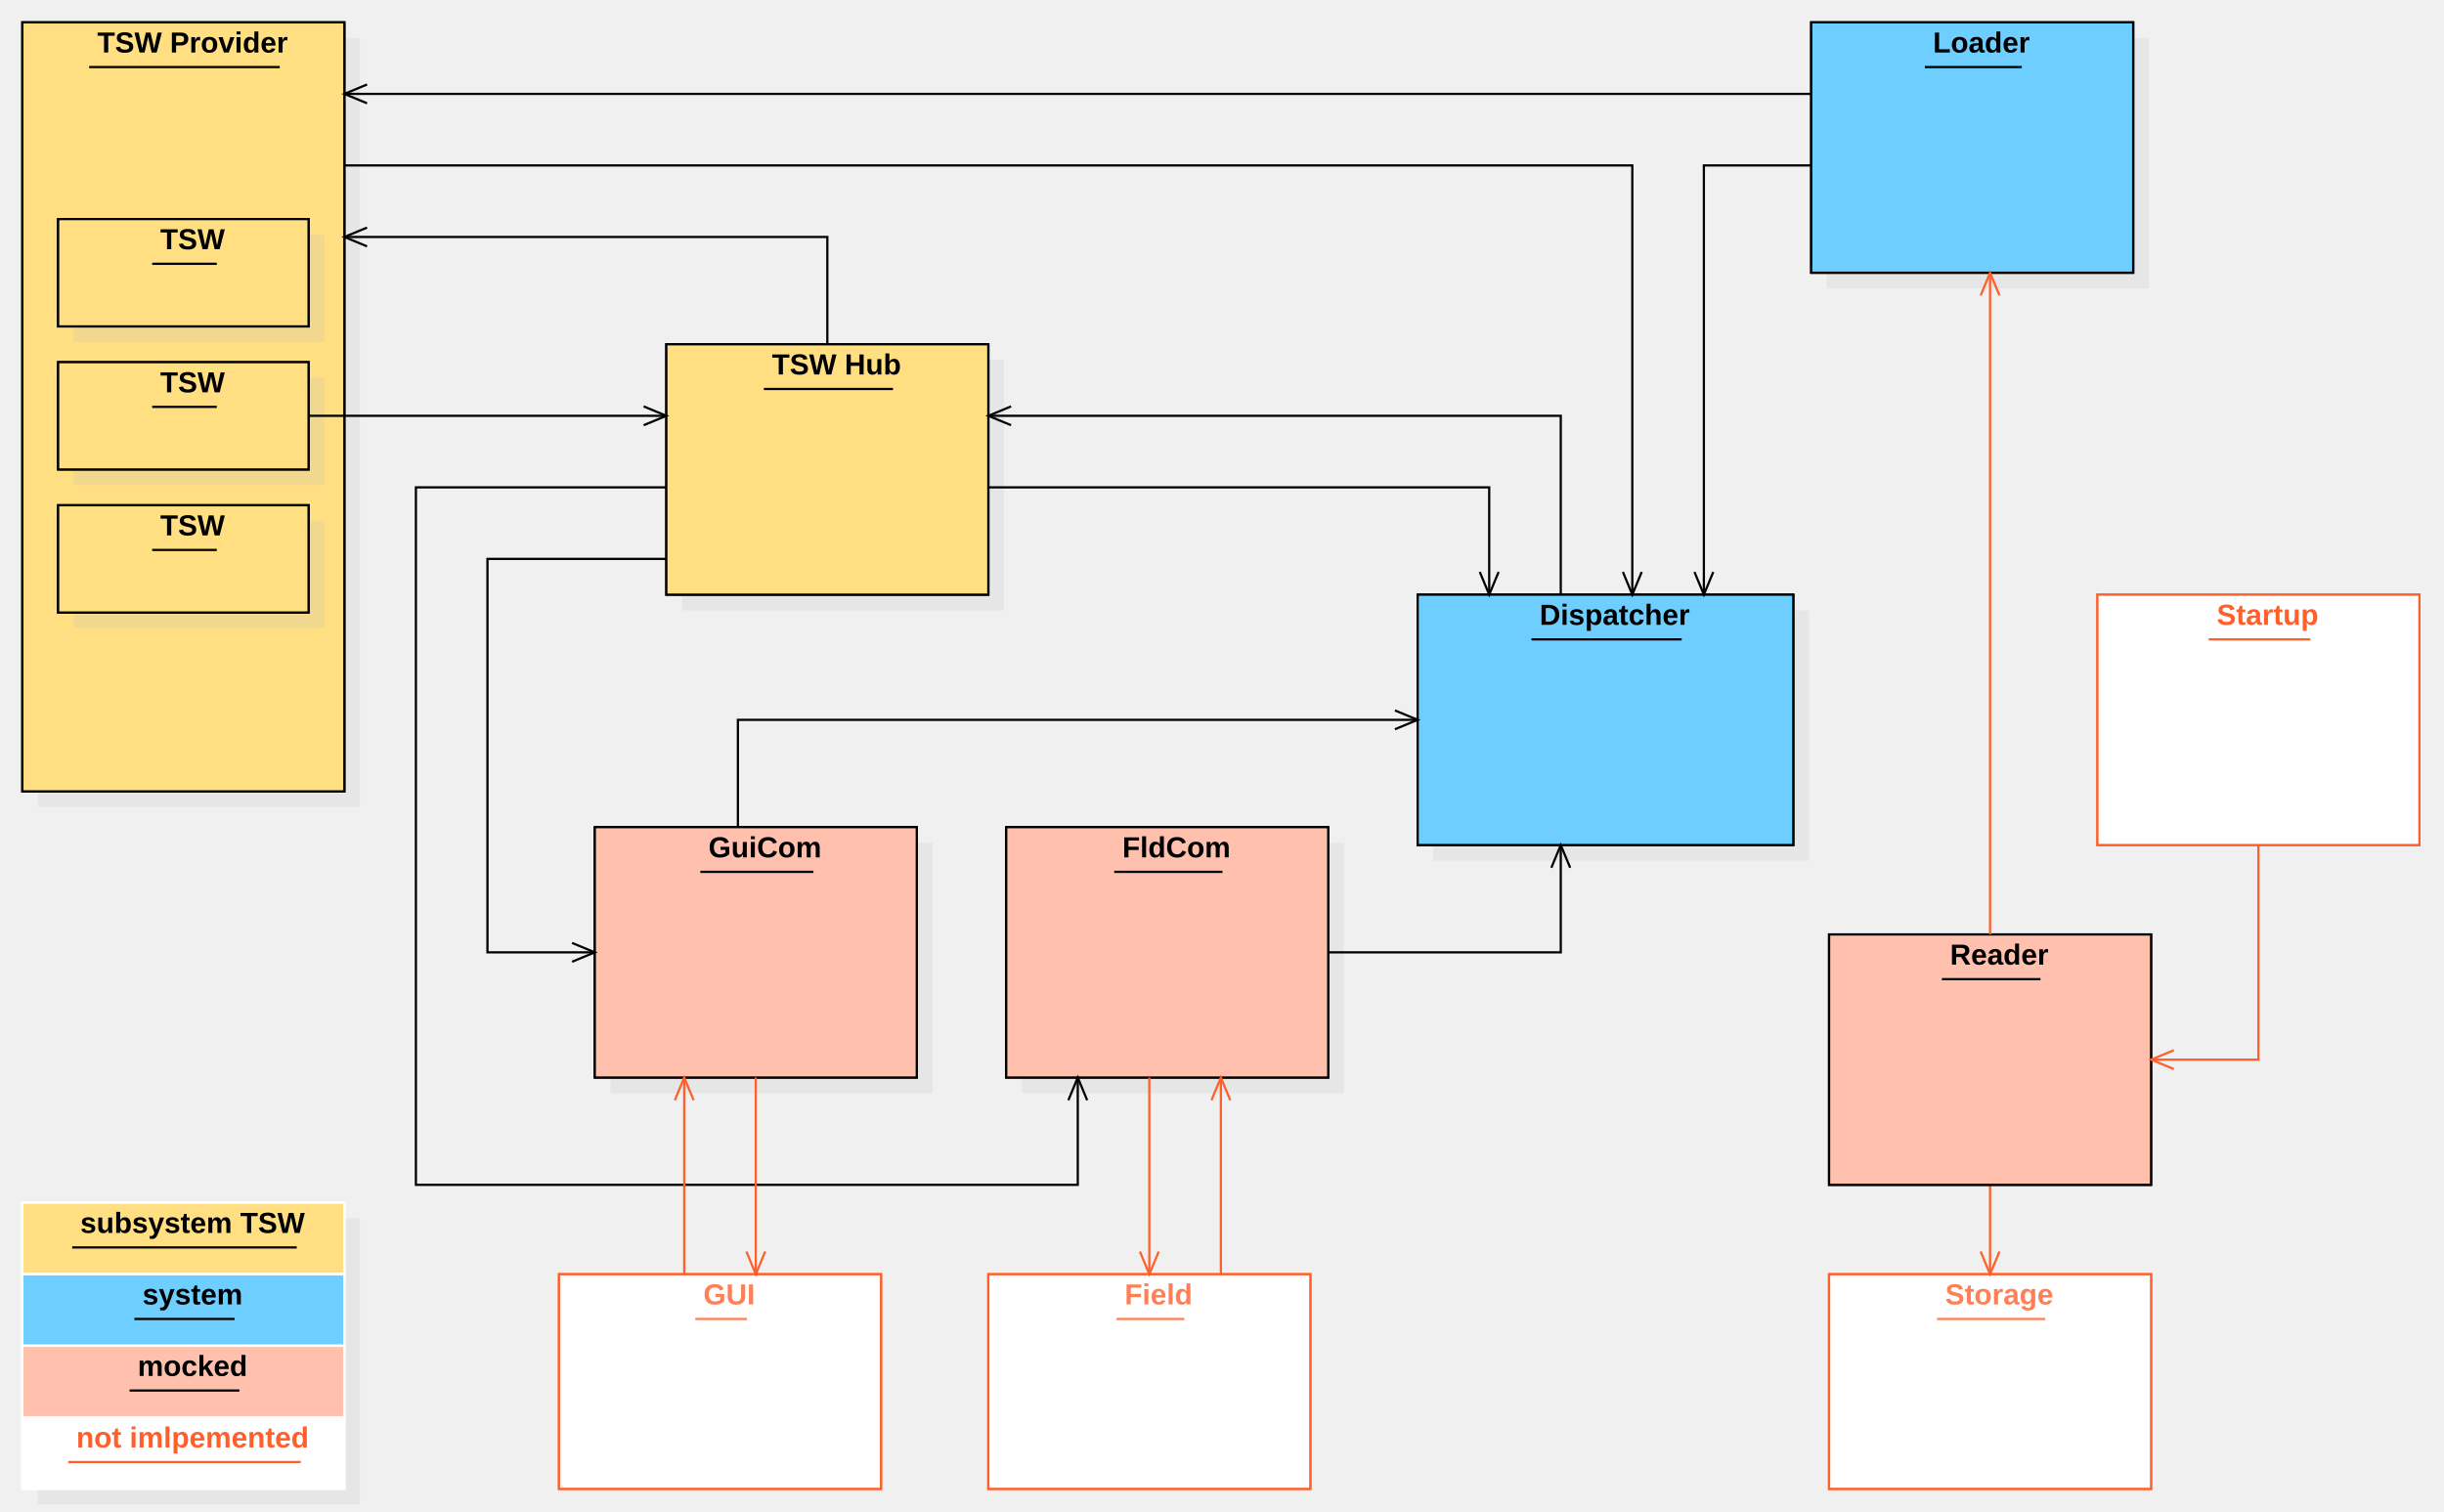
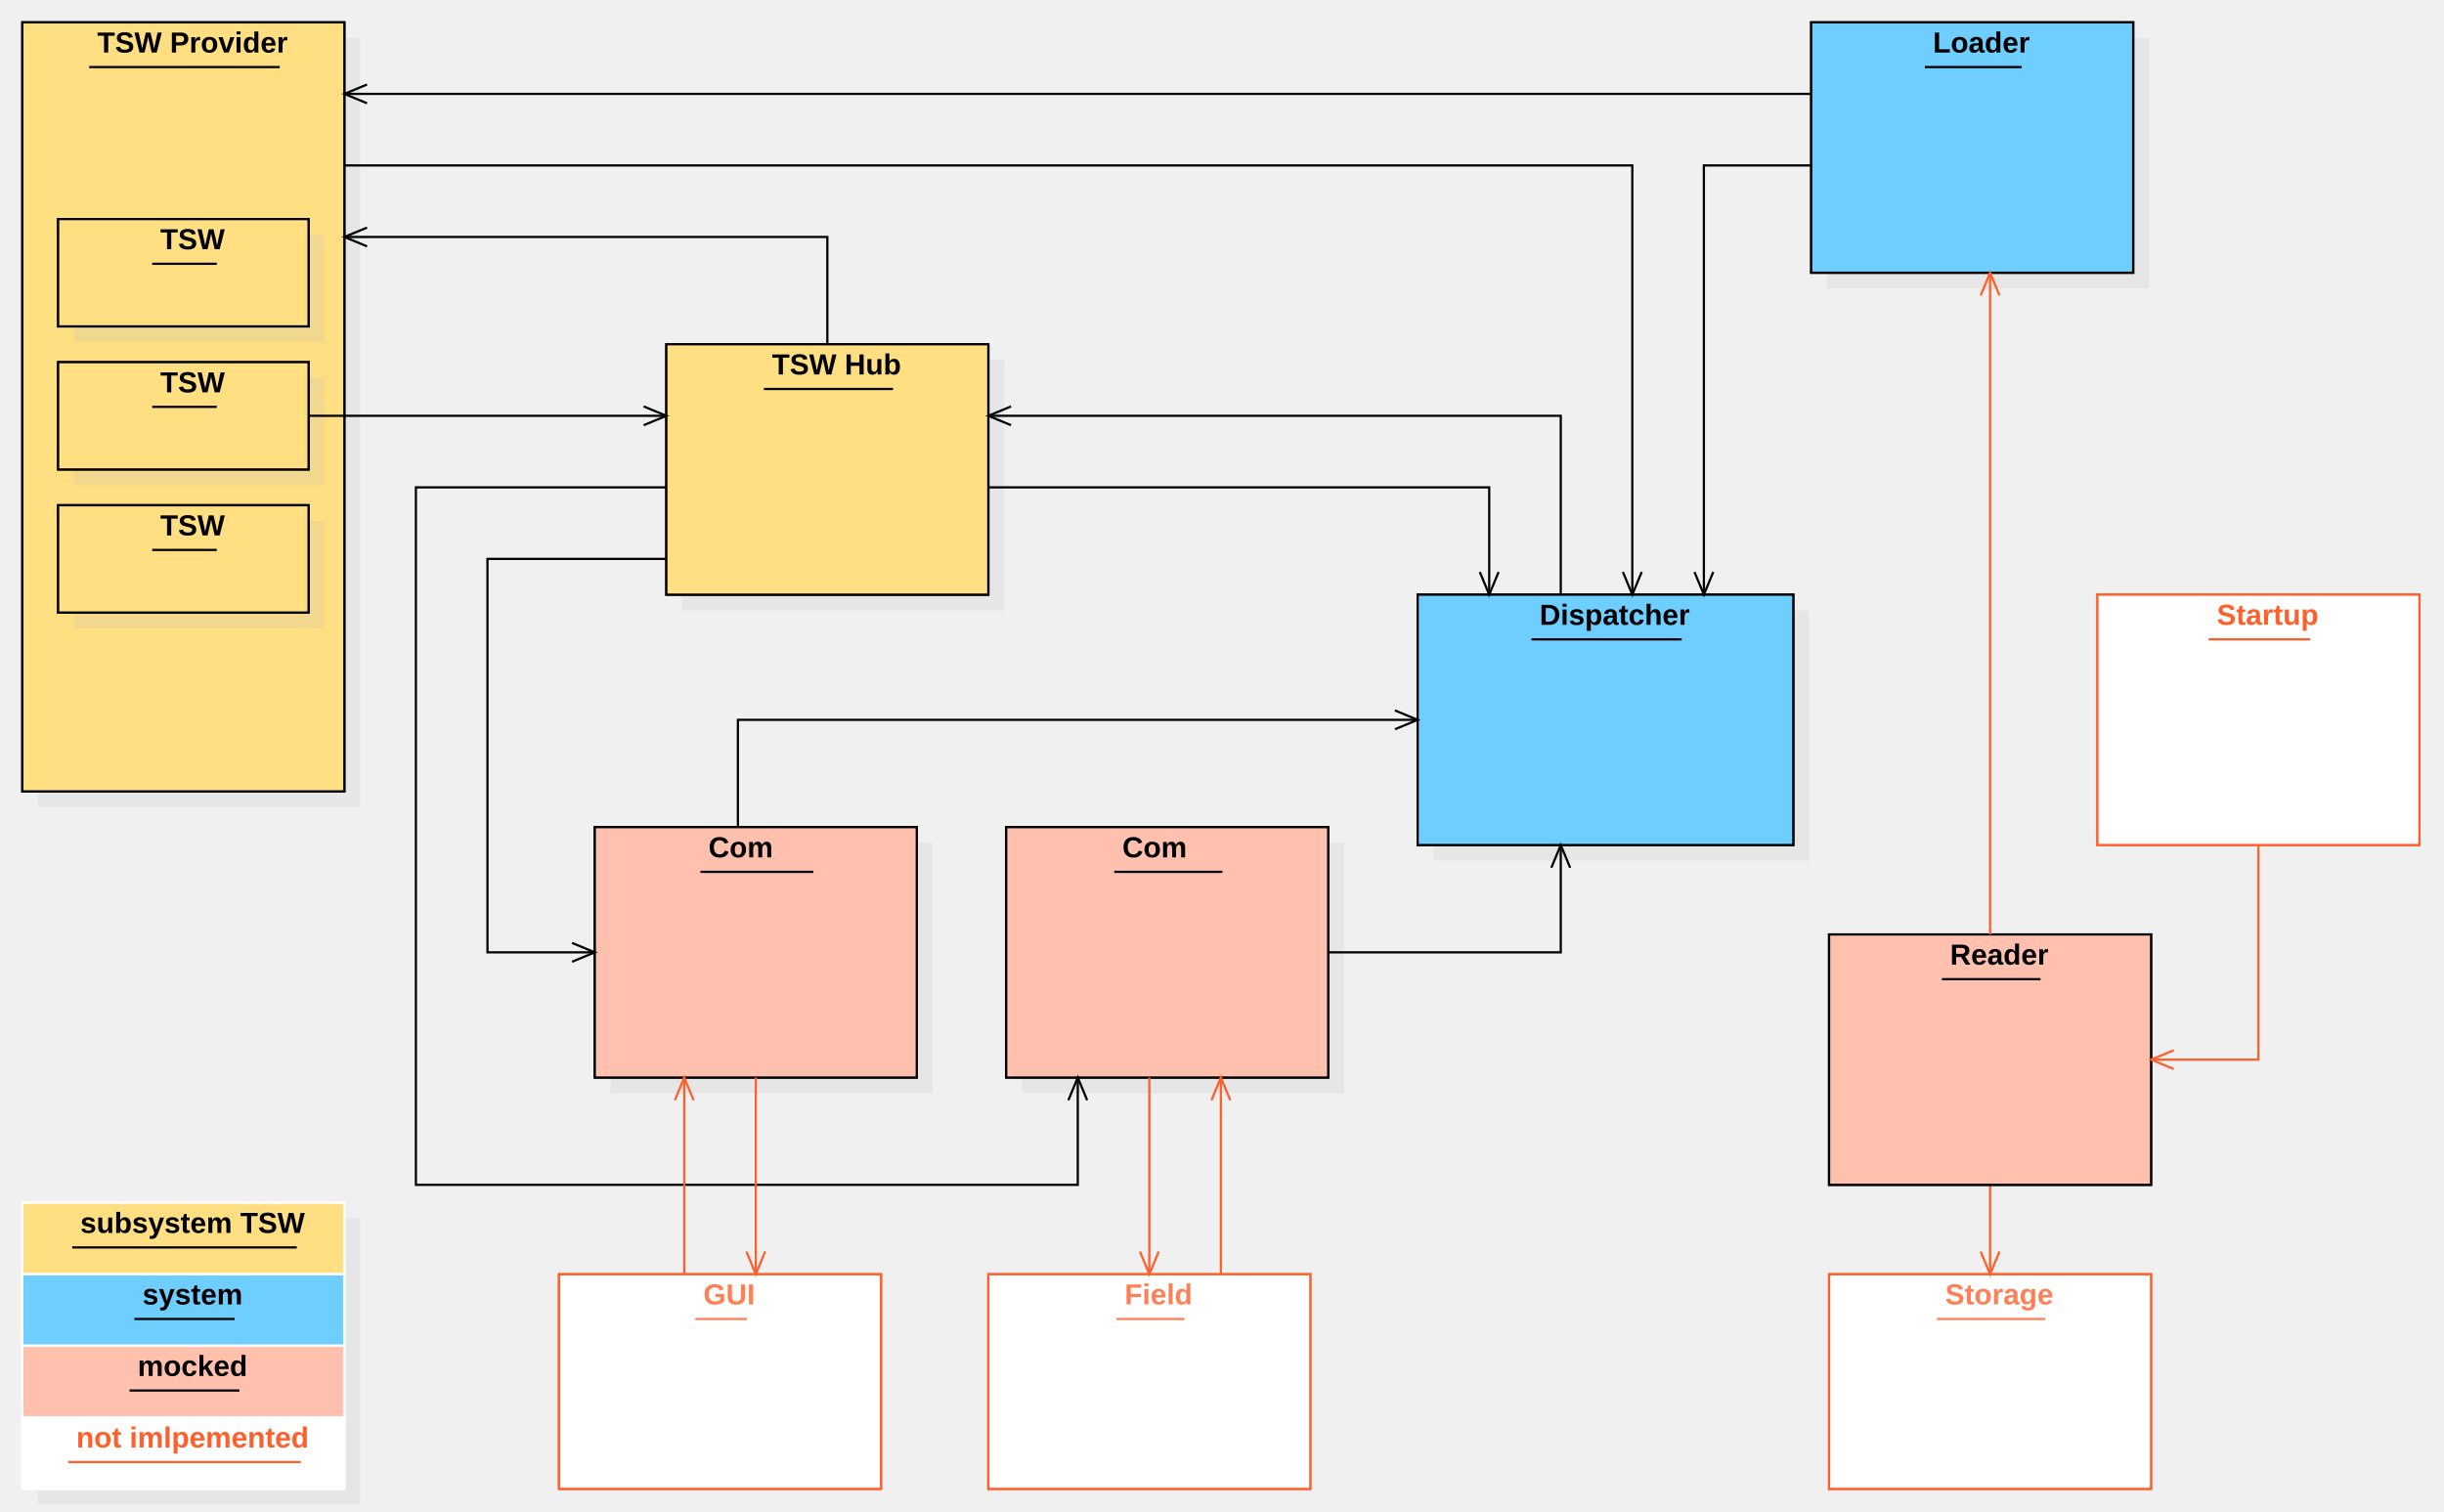
<svg xmlns="http://www.w3.org/2000/svg" width="100%" height="100%" viewBox="0 0 1093 676" version="1.1" xml:space="preserve" style="fill-rule:evenodd;clip-rule:evenodd;stroke-miterlimit:10;">
  <g>
    <g transform="matrix(1,0,0,1,-118,-70)">
      <rect x="423" y="231" width="144" height="112" style="fill:rgb(192,192,192);fill-opacity:0.2;" />
    </g>
    <g transform="matrix(1,0,0,1,-118,-70)">
      <rect x="416" y="224" width="144" height="112" style="fill:rgb(255,223,130);" />
    </g>
    <g>
      <rect x="298" y="154" width="144" height="112" style="fill:none;fill-rule:nonzero;stroke:black;stroke-width:1px;" />
    </g>
    <g transform="matrix(1,0,0,1,-118,-70)">
      <rect x="416" y="224" width="144" height="112" style="fill:rgb(255,223,130);" />
    </g>
    <g>
      <rect x="298" y="154" width="144" height="112" style="fill:none;fill-rule:nonzero;stroke:black;stroke-width:1px;" />
    </g>
    <g>
      <g>
        <g transform="matrix(1,0,0,1,370.5,167.5)">
          <text x="-28.882px" y="0px" style="font-family:'Arial-BoldMT', 'Arial', sans-serif;font-weight:700;font-size:13px;">
TSW Hub</text>
        </g>
        <path d="M399.382,174L341.618,174" style="fill:none;fill-rule:nonzero;stroke:black;stroke-width:1px;" />
      </g>
    </g>
    <g transform="matrix(1,0,0,1,-118,-70)">
      <rect x="759" y="343" width="168" height="112" style="fill:rgb(192,192,192);fill-opacity:0.2;" />
    </g>
    <g transform="matrix(1,0,0,1,-118,-70)">
      <rect x="752" y="336" width="168" height="112" style="fill:rgb(109,206,255);" />
    </g>
    <g>
      <rect x="634" y="266" width="168" height="112" style="fill:none;fill-rule:nonzero;stroke:black;stroke-width:1px;" />
    </g>
    <g transform="matrix(1,0,0,1,-118,-70)">
      <rect x="752" y="336" width="168" height="112" style="fill:rgb(109,206,255);" />
    </g>
    <g>
      <rect x="634" y="266" width="168" height="112" style="fill:none;fill-rule:nonzero;stroke:black;stroke-width:1px;" />
    </g>
    <g>
      <g>
        <g transform="matrix(1,0,0,1,718.5,279.5)">
          <text x="-33.595px" y="0px" style="font-family:'Arial-BoldMT', 'Arial', sans-serif;font-weight:700;font-size:13px;">
Dispatcher</text>
        </g>
        <path d="M752.095,286L684.905,286" style="fill:none;fill-rule:nonzero;stroke:black;stroke-width:1px;" />
      </g>
    </g>
    <g transform="matrix(1,0,0,1,-118,-70)">
      <rect x="135" y="87" width="144" height="344" style="fill:rgb(192,192,192);fill-opacity:0.2;" />
    </g>
    <g transform="matrix(1,0,0,1,-118,-70)">
      <rect x="128" y="80" width="144" height="344" style="fill:rgb(255,223,130);" />
    </g>
    <g>
      <rect x="10" y="10" width="144" height="344" style="fill:none;fill-rule:nonzero;stroke:black;stroke-width:1px;" />
    </g>
    <g transform="matrix(1,0,0,1,-118,-70)">
      <rect x="128" y="80" width="144" height="344" style="fill:rgb(255,223,130);" />
    </g>
    <g>
      <rect x="10" y="10" width="144" height="344" style="fill:none;fill-rule:nonzero;stroke:black;stroke-width:1px;" />
    </g>
    <g>
      <g>
        <g transform="matrix(1,0,0,1,82.5,23.5)">
          <text x="-42.618px" y="0px" style="font-family:'Arial-BoldMT', 'Arial', sans-serif;font-weight:700;font-size:13px;">
TSW Provider</text>
        </g>
        <path d="M125.118,30L39.882,30" style="fill:none;fill-rule:nonzero;stroke:black;stroke-width:1px;" />
      </g>
    </g>
    <g>
      <path d="M370,154L370,106L154,106" style="fill:none;fill-rule:nonzero;stroke:black;stroke-width:1px;" />
    </g>
    <g>
      <path d="M164.163,101.79L154,106L164.163,110.21" style="fill:none;fill-rule:nonzero;stroke:black;stroke-width:1px;" />
    </g>
    <g>
      <path d="M698,266L698,186L442,186" style="fill:none;fill-rule:nonzero;stroke:black;stroke-width:1px;" />
    </g>
    <g>
      <path d="M452.163,181.79L442,186L452.163,190.21" style="fill:none;fill-rule:nonzero;stroke:black;stroke-width:1px;" />
    </g>
    <g>
      <path d="M442,218L666,218L666,266" style="fill:none;fill-rule:nonzero;stroke:black;stroke-width:1px;" />
    </g>
    <g>
      <path d="M661.79,255.837L666,266L670.21,255.837" style="fill:none;fill-rule:nonzero;stroke:black;stroke-width:1px;" />
    </g>
    <g transform="matrix(1,0,0,1,-118,-70)">
      <rect x="391" y="447" width="144" height="112" style="fill:rgb(192,192,192);fill-opacity:0.2;" />
    </g>
    <g transform="matrix(1,0,0,1,-118,-70)">
      <rect x="384" y="440" width="144" height="112" style="fill:rgb(255,193,173);" />
    </g>
    <g>
      <rect x="266" y="370" width="144" height="112" style="fill:none;fill-rule:nonzero;stroke:black;stroke-width:1px;" />
    </g>
    <g transform="matrix(1,0,0,1,-118,-70)">
      <rect x="384" y="440" width="144" height="112" style="fill:rgb(255,193,173);" />
    </g>
    <g>
      <rect x="266" y="370" width="144" height="112" style="fill:none;fill-rule:nonzero;stroke:black;stroke-width:1px;" />
    </g>
    <g>
      <g>
        <g transform="matrix(1,0,0,1,338.5,383.5)">
          <text x="-25.276px" y="0px" style="font-family:'Arial-BoldMT', 'Arial', sans-serif;font-weight:700;font-size:13px;">
- GuiCom</text>
+ Com</text>
        </g>
        <path d="M363.776,390L313.224,390" style="fill:none;fill-rule:nonzero;stroke:black;stroke-width:1px;" />
      </g>
    </g>
    <g transform="matrix(1,0,0,1,-118,-70)">
      <rect x="575" y="447" width="144" height="112" style="fill:rgb(192,192,192);fill-opacity:0.2;" />
    </g>
    <g transform="matrix(1,0,0,1,-118,-70)">
      <rect x="568" y="440" width="144" height="112" style="fill:rgb(255,193,173);" />
    </g>
    <g>
      <rect x="450" y="370" width="144" height="112" style="fill:none;fill-rule:nonzero;stroke:black;stroke-width:1px;" />
    </g>
    <g transform="matrix(1,0,0,1,-118,-70)">
      <rect x="568" y="440" width="144" height="112" style="fill:rgb(255,193,173);" />
    </g>
    <g>
      <rect x="450" y="370" width="144" height="112" style="fill:none;fill-rule:nonzero;stroke:black;stroke-width:1px;" />
    </g>
    <g>
      <g>
        <g transform="matrix(1,0,0,1,522.5,383.5)">
          <text x="-24.191px" y="0px" style="font-family:'Arial-BoldMT', 'Arial', sans-serif;font-weight:700;font-size:13px;">
- FldCom</text>
+ Com</text>
        </g>
        <path d="M546.691,390L498.309,390" style="fill:none;fill-rule:nonzero;stroke:black;stroke-width:1px;" />
      </g>
    </g>
    <g>
      <path d="M298,250L218,250L218,426L266,426" style="fill:none;fill-rule:nonzero;stroke:black;stroke-width:1px;" />
    </g>
    <g>
      <path d="M255.837,430.21L266,426L255.837,421.79" style="fill:none;fill-rule:nonzero;stroke:black;stroke-width:1px;" />
    </g>
    <g>
      <path d="M298,218L186,218L186,530L482,530L482,482" style="fill:none;fill-rule:nonzero;stroke:black;stroke-width:1px;" />
    </g>
    <g>
      <path d="M486.21,492.163L482,482L477.79,492.163" style="fill:none;fill-rule:nonzero;stroke:black;stroke-width:1px;" />
    </g>
    <g>
      <path d="M330,370L330,322L634,322" style="fill:none;fill-rule:nonzero;stroke:black;stroke-width:1px;" />
    </g>
    <g>
      <path d="M623.837,326.21L634,322L623.837,317.79" style="fill:none;fill-rule:nonzero;stroke:black;stroke-width:1px;" />
    </g>
    <g>
      <path d="M594,426L698,426L698,378" style="fill:none;fill-rule:nonzero;stroke:black;stroke-width:1px;" />
    </g>
    <g>
      <path d="M702.21,388.163L698,378L693.79,388.163" style="fill:none;fill-rule:nonzero;stroke:black;stroke-width:1px;" />
    </g>
    <g transform="matrix(1,0,0,1,-118,-70)">
      <rect x="151" y="175" width="112" height="48" style="fill:rgb(192,192,192);fill-opacity:0.2;" />
    </g>
    <g transform="matrix(1,0,0,1,-118,-70)">
      <rect x="144" y="168" width="112" height="48" style="fill:rgb(255,223,130);" />
    </g>
    <g>
      <rect x="26" y="98" width="112" height="48" style="fill:none;fill-rule:nonzero;stroke:black;stroke-width:1px;" />
    </g>
    <g transform="matrix(1,0,0,1,-118,-70)">
      <rect x="144" y="168" width="112" height="48" style="fill:rgb(255,223,130);" />
    </g>
    <g>
      <rect x="26" y="98" width="112" height="48" style="fill:none;fill-rule:nonzero;stroke:black;stroke-width:1px;" />
    </g>
    <g>
      <g>
        <g transform="matrix(1,0,0,1,82.5,111.5)">
          <text x="-14.441px" y="0px" style="font-family:'Arial-BoldMT', 'Arial', sans-serif;font-weight:700;font-size:13px;">
TSW</text>
        </g>
        <path d="M96.941,118L68.059,118" style="fill:none;fill-rule:nonzero;stroke:black;stroke-width:1px;" />
      </g>
    </g>
    <g transform="matrix(1,0,0,1,-118,-70)">
      <rect x="151" y="239" width="112" height="48" style="fill:rgb(192,192,192);fill-opacity:0.2;" />
    </g>
    <g transform="matrix(1,0,0,1,-118,-70)">
      <rect x="144" y="232" width="112" height="48" style="fill:rgb(255,223,130);" />
    </g>
    <g>
      <rect x="26" y="162" width="112" height="48" style="fill:none;fill-rule:nonzero;stroke:black;stroke-width:1px;" />
    </g>
    <g transform="matrix(1,0,0,1,-118,-70)">
      <rect x="144" y="232" width="112" height="48" style="fill:rgb(255,223,130);" />
    </g>
    <g>
      <rect x="26" y="162" width="112" height="48" style="fill:none;fill-rule:nonzero;stroke:black;stroke-width:1px;" />
    </g>
    <g>
      <g>
        <g transform="matrix(1,0,0,1,82.5,175.5)">
          <text x="-14.441px" y="0px" style="font-family:'Arial-BoldMT', 'Arial', sans-serif;font-weight:700;font-size:13px;">
TSW</text>
        </g>
        <path d="M96.941,182L68.059,182" style="fill:none;fill-rule:nonzero;stroke:black;stroke-width:1px;" />
      </g>
    </g>
    <g transform="matrix(1,0,0,1,-118,-70)">
      <rect x="151" y="303" width="112" height="48" style="fill:rgb(192,192,192);fill-opacity:0.2;" />
    </g>
    <g transform="matrix(1,0,0,1,-118,-70)">
      <rect x="144" y="296" width="112" height="48" style="fill:rgb(255,223,130);" />
    </g>
    <g>
      <rect x="26" y="226" width="112" height="48" style="fill:none;fill-rule:nonzero;stroke:black;stroke-width:1px;" />
    </g>
    <g transform="matrix(1,0,0,1,-118,-70)">
      <rect x="144" y="296" width="112" height="48" style="fill:rgb(255,223,130);" />
    </g>
    <g>
      <rect x="26" y="226" width="112" height="48" style="fill:none;fill-rule:nonzero;stroke:black;stroke-width:1px;" />
    </g>
    <g>
      <g>
        <g transform="matrix(1,0,0,1,82.5,239.5)">
          <text x="-14.441px" y="0px" style="font-family:'Arial-BoldMT', 'Arial', sans-serif;font-weight:700;font-size:13px;">
TSW</text>
        </g>
        <path d="M96.941,246L68.059,246" style="fill:none;fill-rule:nonzero;stroke:black;stroke-width:1px;" />
      </g>
    </g>
    <g>
      <path d="M138,186L298,186" style="fill:none;fill-rule:nonzero;stroke:black;stroke-width:1px;" />
    </g>
    <g>
      <path d="M287.837,190.21L298,186L287.837,181.79" style="fill:none;fill-rule:nonzero;stroke:black;stroke-width:1px;" />
    </g>
    <g transform="matrix(1,0,0,1,-118,-70)">
      <rect x="935" y="87" width="144" height="112" style="fill:rgb(192,192,192);fill-opacity:0.2;" />
    </g>
    <g transform="matrix(1,0,0,1,-118,-70)">
      <rect x="928" y="80" width="144" height="112" style="fill:rgb(109,206,255);" />
    </g>
    <g>
      <rect x="810" y="10" width="144" height="112" style="fill:none;fill-rule:nonzero;stroke:black;stroke-width:1px;" />
    </g>
    <g transform="matrix(1,0,0,1,-118,-70)">
      <rect x="928" y="80" width="144" height="112" style="fill:rgb(109,206,255);" />
    </g>
    <g>
      <rect x="810" y="10" width="144" height="112" style="fill:none;fill-rule:nonzero;stroke:black;stroke-width:1px;" />
    </g>
    <g>
      <g>
        <g transform="matrix(1,0,0,1,882.5,23.5)">
          <text x="-21.671px" y="0px" style="font-family:'Arial-BoldMT', 'Arial', sans-serif;font-weight:700;font-size:13px;">
Loader</text>
        </g>
        <path d="M904.171,30L860.829,30" style="fill:none;fill-rule:nonzero;stroke:black;stroke-width:1px;" />
      </g>
    </g>
    <g>
      <path d="M810,42L154,42" style="fill:none;fill-rule:nonzero;stroke:black;stroke-width:1px;" />
    </g>
    <g>
      <path d="M164.163,37.79L154,42L164.163,46.21" style="fill:none;fill-rule:nonzero;stroke:black;stroke-width:1px;" />
    </g>
    <g transform="matrix(1,0,0,1,-118,-70)">
      <rect x="368" y="640" width="144" height="96" style="fill:white;" />
    </g>
    <g>
      <rect x="250" y="570" width="144" height="96" style="fill:none;fill-rule:nonzero;stroke:rgb(255,96,43);stroke-width:1px;" />
    </g>
    <g transform="matrix(1,0,0,1,-118,-70)">
      <rect x="368" y="640" width="144" height="96" style="fill:white;" />
    </g>
    <g>
      <rect x="250" y="570" width="144" height="96" style="fill:none;fill-rule:nonzero;stroke:rgb(255,96,43);stroke-width:1px;" />
    </g>
    <g>
      <g>
        <g transform="matrix(1,0,0,1,322.5,583.5)">
          <text x="-11.556px" y="0px" style="font-family:'Arial-BoldMT', 'Arial', sans-serif;font-weight:700;font-size:13px;fill:rgb(255,128,86);">
GUI</text>
        </g>
        <path d="M334.056,590L310.944,590" style="fill:none;fill-rule:nonzero;stroke:rgb(255,128,86);stroke-width:1px;" />
      </g>
    </g>
    <g transform="matrix(1,0,0,1,-118,-70)">
      <rect x="560" y="640" width="144" height="96" style="fill:white;" />
    </g>
    <g>
      <rect x="442" y="570" width="144" height="96" style="fill:none;fill-rule:nonzero;stroke:rgb(255,96,43);stroke-width:1px;" />
    </g>
    <g transform="matrix(1,0,0,1,-118,-70)">
      <rect x="560" y="640" width="144" height="96" style="fill:white;" />
    </g>
    <g>
      <rect x="442" y="570" width="144" height="96" style="fill:none;fill-rule:nonzero;stroke:rgb(255,96,43);stroke-width:1px;" />
    </g>
    <g>
      <g>
        <g transform="matrix(1,0,0,1,514.5,583.5)">
          <text x="-15.168px" y="0px" style="font-family:'Arial-BoldMT', 'Arial', sans-serif;font-weight:700;font-size:13px;fill:rgb(255,128,86);">
Field</text>
        </g>
        <path d="M529.668,590L499.332,590" style="fill:none;fill-rule:nonzero;stroke:rgb(255,128,86);stroke-width:1px;" />
      </g>
    </g>
    <g transform="matrix(1,0,0,1,-118,-70)">
      <rect x="936" y="640" width="144" height="96" style="fill:white;" />
    </g>
    <g>
      <rect x="818" y="570" width="144" height="96" style="fill:none;fill-rule:nonzero;stroke:rgb(255,96,43);stroke-width:1px;" />
    </g>
    <g transform="matrix(1,0,0,1,-118,-70)">
      <rect x="936" y="640" width="144" height="96" style="fill:white;" />
    </g>
    <g>
      <rect x="818" y="570" width="144" height="96" style="fill:none;fill-rule:nonzero;stroke:rgb(255,96,43);stroke-width:1px;" />
    </g>
    <g>
      <g>
        <g transform="matrix(1,0,0,1,890.5,583.5)">
          <text x="-24.2px" y="0px" style="font-family:'Arial-BoldMT', 'Arial', sans-serif;font-weight:700;font-size:13px;fill:rgb(255,128,86);">
Storage</text>
        </g>
        <path d="M914.7,590L866.3,590" style="fill:none;fill-rule:nonzero;stroke:rgb(255,128,86);stroke-width:1px;" />
      </g>
    </g>
    <g>
      <path d="M306,570L306,482" style="fill:none;fill-rule:nonzero;stroke:rgb(255,96,43);stroke-width:1px;" />
    </g>
    <g>
      <path d="M310.21,492.163L306,482L301.79,492.163" style="fill:none;fill-rule:nonzero;stroke:rgb(255,96,43);stroke-width:1px;" />
    </g>
    <g>
      <path d="M338,482L338,570" style="fill:none;fill-rule:nonzero;stroke:rgb(255,96,43);stroke-width:1px;" />
    </g>
    <g>
      <path d="M333.79,559.837L338,570L342.21,559.837" style="fill:none;fill-rule:nonzero;stroke:rgb(255,96,43);stroke-width:1px;" />
    </g>
    <g>
      <path d="M514,482L514,570" style="fill:none;fill-rule:nonzero;stroke:rgb(255,96,43);stroke-width:1px;" />
    </g>
    <g>
      <path d="M509.79,559.837L514,570L518.21,559.837" style="fill:none;fill-rule:nonzero;stroke:rgb(255,96,43);stroke-width:1px;" />
    </g>
    <g>
      <path d="M546,570L546,482" style="fill:none;fill-rule:nonzero;stroke:rgb(255,96,43);stroke-width:1px;" />
    </g>
    <g>
      <path d="M550.21,492.163L546,482L541.79,492.163" style="fill:none;fill-rule:nonzero;stroke:rgb(255,96,43);stroke-width:1px;" />
    </g>
    <g>
      <path d="M890,530L890,570" style="fill:none;fill-rule:nonzero;stroke:rgb(255,96,43);stroke-width:1px;" />
    </g>
    <g>
      <path d="M885.79,559.837L890,570L894.21,559.837" style="fill:none;fill-rule:nonzero;stroke:rgb(255,96,43);stroke-width:1px;" />
    </g>
    <g>
      <path d="M810,74L762,74L762,266" style="fill:none;fill-rule:nonzero;stroke:black;stroke-width:1px;" />
    </g>
    <g>
      <path d="M757.79,255.837L762,266L766.21,255.837" style="fill:none;fill-rule:nonzero;stroke:black;stroke-width:1px;" />
    </g>
    <g transform="matrix(1,0,0,1,-118,-70)">
      <rect x="936" y="488" width="144" height="112" style="fill:rgb(255,193,173);" />
    </g>
    <g>
      <rect x="818" y="418" width="144" height="112" style="fill:none;fill-rule:nonzero;stroke:black;stroke-width:1px;" />
    </g>
    <g transform="matrix(1,0,0,1,-118,-70)">
      <rect x="936" y="488" width="144" height="112" style="fill:rgb(255,193,173);" />
    </g>
    <g>
      <rect x="818" y="418" width="144" height="112" style="fill:none;fill-rule:nonzero;stroke:black;stroke-width:1px;" />
    </g>
    <g>
      <g>
        <g transform="matrix(1,0,0,1,890.5,431.5)">
          <text x="-22.039px" y="0px" style="font-family:'Arial-BoldMT', 'Arial', sans-serif;font-weight:700;font-size:13px;">
Reader</text>
        </g>
        <path d="M912.539,438L868.461,438" style="fill:none;fill-rule:nonzero;stroke:black;stroke-width:1px;" />
      </g>
    </g>
    <g transform="matrix(1,0,0,1,-118,-70)">
      <rect x="1056" y="336" width="144" height="112" style="fill:white;" />
    </g>
    <g>
      <rect x="938" y="266" width="144" height="112" style="fill:none;fill-rule:nonzero;stroke:rgb(255,96,43);stroke-width:1px;" />
    </g>
    <g transform="matrix(1,0,0,1,-118,-70)">
      <rect x="1056" y="336" width="144" height="112" style="fill:white;" />
    </g>
    <g>
      <rect x="938" y="266" width="144" height="112" style="fill:none;fill-rule:nonzero;stroke:rgb(255,96,43);stroke-width:1px;" />
    </g>
    <g>
      <g>
        <g transform="matrix(1,0,0,1,1010.5,279.5)">
          <text x="-22.75px" y="0px" style="font-family:'Arial-BoldMT', 'Arial', sans-serif;font-weight:700;font-size:13px;fill:rgb(255,96,43);">
Startup</text>
        </g>
        <path d="M1033.25,286L987.75,286" style="fill:none;fill-rule:nonzero;stroke:rgb(255,96,43);stroke-width:1px;" />
      </g>
    </g>
    <g>
      <path d="M1010,378L1010,474L962,474" style="fill:none;fill-rule:nonzero;stroke:rgb(255,96,43);stroke-width:1px;" />
    </g>
    <g>
      <path d="M972.163,469.79L962,474L972.163,478.21" style="fill:none;fill-rule:nonzero;stroke:rgb(255,96,43);stroke-width:1px;" />
    </g>
    <g>
      <path d="M890,418L890,122" style="fill:none;fill-rule:nonzero;stroke:rgb(255,96,43);stroke-width:1px;" />
    </g>
    <g>
      <path d="M894.21,132.163L890,122L885.79,132.163" style="fill:none;fill-rule:nonzero;stroke:rgb(255,96,43);stroke-width:1px;" />
    </g>
    <g>
      <path d="M154,74L730,74L730,266" style="fill:none;fill-rule:nonzero;stroke:black;stroke-width:1px;" />
    </g>
    <g>
      <path d="M725.79,255.837L730,266L734.21,255.837" style="fill:none;fill-rule:nonzero;stroke:black;stroke-width:1px;" />
    </g>
    <g transform="matrix(1,0,0,1,-118,-70)">
      <rect x="135" y="615" width="144" height="32" style="fill:rgb(192,192,192);fill-opacity:0.2;" />
    </g>
    <g transform="matrix(1,0,0,1,-118,-70)">
      <rect x="128" y="608" width="144" height="32" style="fill:rgb(255,223,130);" />
    </g>
    <g>
      <rect x="10" y="538" width="144" height="32" style="fill:none;fill-rule:nonzero;stroke:white;stroke-width:1px;" />
    </g>
    <g transform="matrix(1,0,0,1,-118,-70)">
      <rect x="128" y="608" width="144" height="32" style="fill:rgb(255,223,130);" />
    </g>
    <g>
      <rect x="10" y="538" width="144" height="32" style="fill:none;fill-rule:nonzero;stroke:white;stroke-width:1px;" />
    </g>
    <g>
      <g>
        <g transform="matrix(1,0,0,1,82.5,551.5)">
          <text x="-50.207px" y="0px" style="font-family:'Arial-BoldMT', 'Arial', sans-serif;font-weight:700;font-size:13px;">
subsystem TSW</text>
        </g>
        <path d="M132.707,558L32.293,558" style="fill:none;fill-rule:nonzero;stroke:black;stroke-width:1px;" />
      </g>
    </g>
    <g transform="matrix(1,0,0,1,-118,-70)">
      <rect x="135" y="647" width="144" height="32" style="fill:rgb(192,192,192);fill-opacity:0.2;" />
    </g>
    <g transform="matrix(1,0,0,1,-118,-70)">
      <rect x="128" y="640" width="144" height="32" style="fill:rgb(109,206,255);" />
    </g>
    <g>
      <rect x="10" y="570" width="144" height="32" style="fill:none;fill-rule:nonzero;stroke:white;stroke-width:1px;" />
    </g>
    <g transform="matrix(1,0,0,1,-118,-70)">
      <rect x="128" y="640" width="144" height="32" style="fill:rgb(109,206,255);" />
    </g>
    <g>
      <rect x="10" y="570" width="144" height="32" style="fill:none;fill-rule:nonzero;stroke:white;stroke-width:1px;" />
    </g>
    <g>
      <g>
        <g transform="matrix(1,0,0,1,82.5,583.5)">
          <text x="-22.404px" y="0px" style="font-family:'Arial-BoldMT', 'Arial', sans-serif;font-weight:700;font-size:13px;">
system</text>
        </g>
        <path d="M104.904,590L60.096,590" style="fill:none;fill-rule:nonzero;stroke:black;stroke-width:1px;" />
      </g>
    </g>
    <g transform="matrix(1,0,0,1,-118,-70)">
      <rect x="135" y="679" width="144" height="32" style="fill:rgb(192,192,192);fill-opacity:0.2;" />
    </g>
    <g transform="matrix(1,0,0,1,-118,-70)">
      <rect x="128" y="672" width="144" height="32" style="fill:rgb(255,193,173);" />
    </g>
    <g>
      <rect x="10" y="602" width="144" height="32" style="fill:none;fill-rule:nonzero;stroke:white;stroke-width:1px;" />
    </g>
    <g transform="matrix(1,0,0,1,-118,-70)">
      <rect x="128" y="672" width="144" height="32" style="fill:rgb(255,193,173);" />
    </g>
    <g>
      <rect x="10" y="602" width="144" height="32" style="fill:none;fill-rule:nonzero;stroke:white;stroke-width:1px;" />
    </g>
    <g>
      <g>
        <g transform="matrix(1,0,0,1,82.5,615.5)">
          <text x="-24.565px" y="0px" style="font-family:'Arial-BoldMT', 'Arial', sans-serif;font-weight:700;font-size:13px;">
mocked</text>
        </g>
        <path d="M107.065,622L57.935,622" style="fill:none;fill-rule:nonzero;stroke:black;stroke-width:1px;" />
      </g>
    </g>
    <g transform="matrix(1,0,0,1,-118,-70)">
      <rect x="135" y="711" width="144" height="32" style="fill:rgb(192,192,192);fill-opacity:0.2;" />
    </g>
    <g transform="matrix(1,0,0,1,-118,-70)">
      <rect x="128" y="704" width="144" height="32" style="fill:white;" />
    </g>
    <g>
      <rect x="10" y="634" width="144" height="32" style="fill:none;fill-rule:nonzero;stroke:white;stroke-width:1px;" />
    </g>
    <g transform="matrix(1,0,0,1,-118,-70)">
      <rect x="128" y="704" width="144" height="32" style="fill:white;" />
    </g>
    <g>
      <rect x="10" y="634" width="144" height="32" style="fill:none;fill-rule:nonzero;stroke:white;stroke-width:1px;" />
    </g>
    <g>
      <g>
        <g transform="matrix(1,0,0,1,82.5,647.5)">
          <text x="-52.003px" y="0px" style="font-family:'Arial-BoldMT', 'Arial', sans-serif;font-weight:700;font-size:13px;fill:rgb(255,96,43);">
not imlpemented</text>
        </g>
        <path d="M134.503,654L30.497,654" style="fill:none;fill-rule:nonzero;stroke:rgb(255,96,43);stroke-width:1px;" />
      </g>
    </g>
  </g>
</svg>
